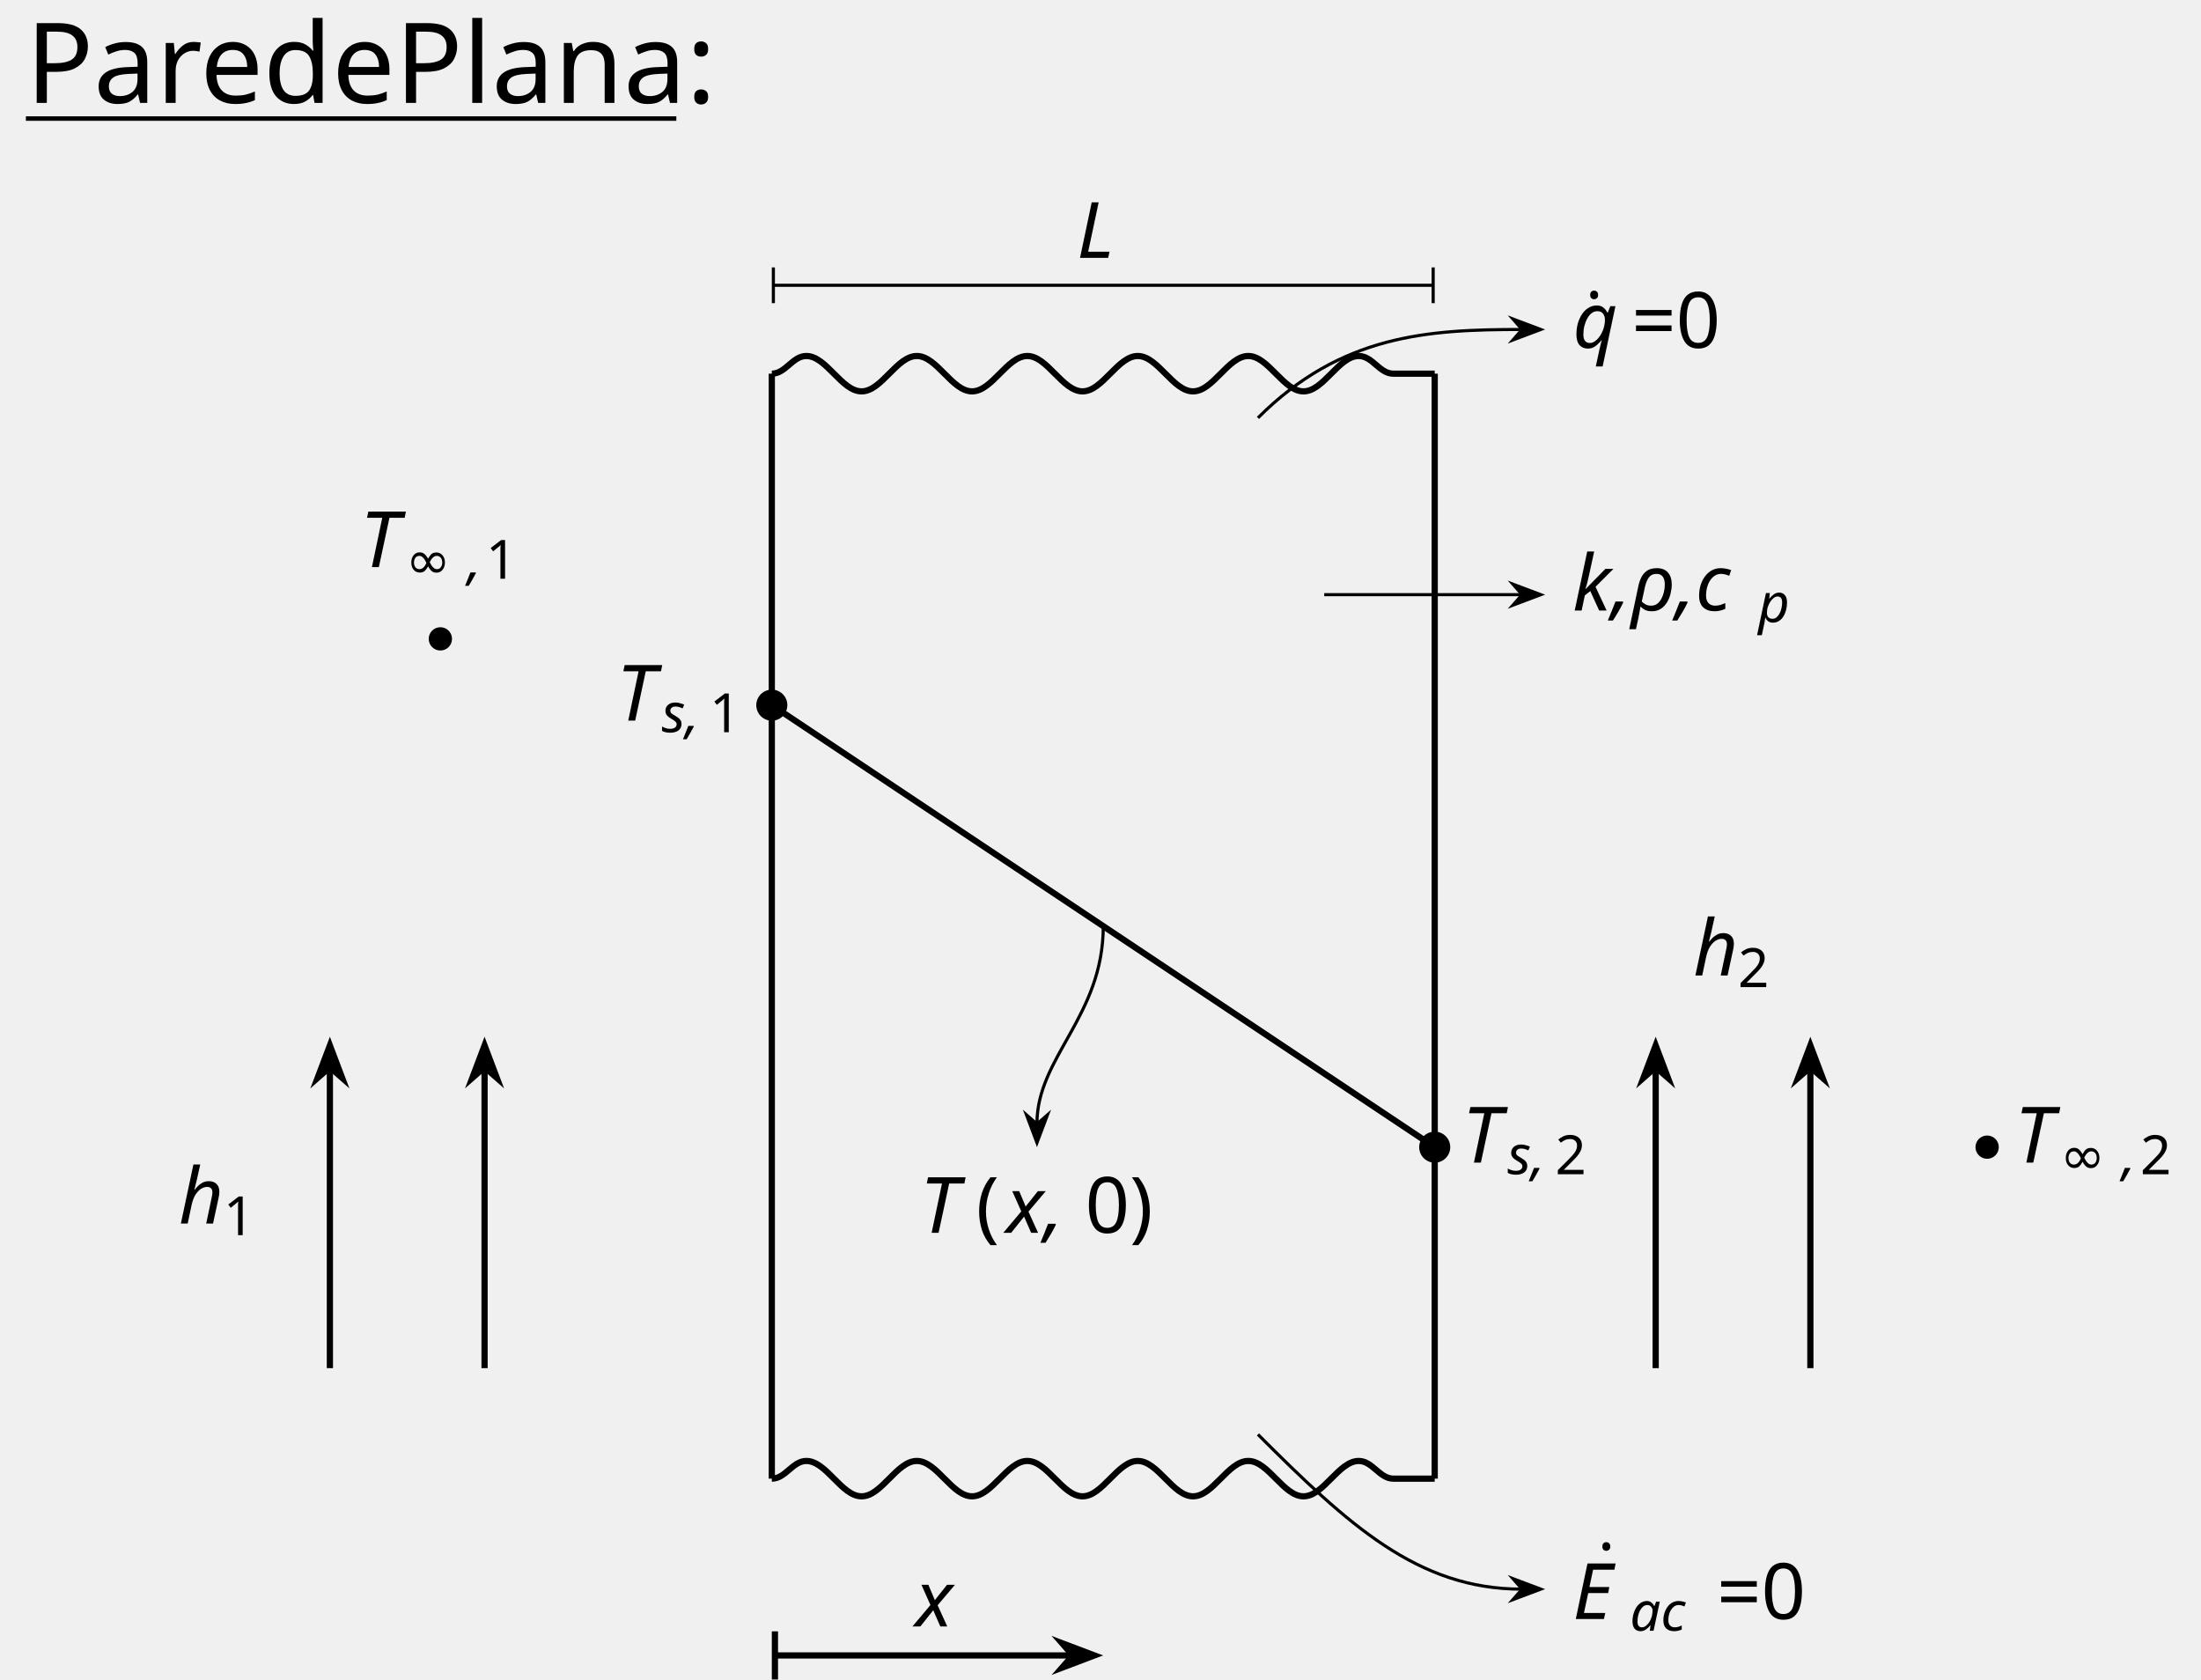
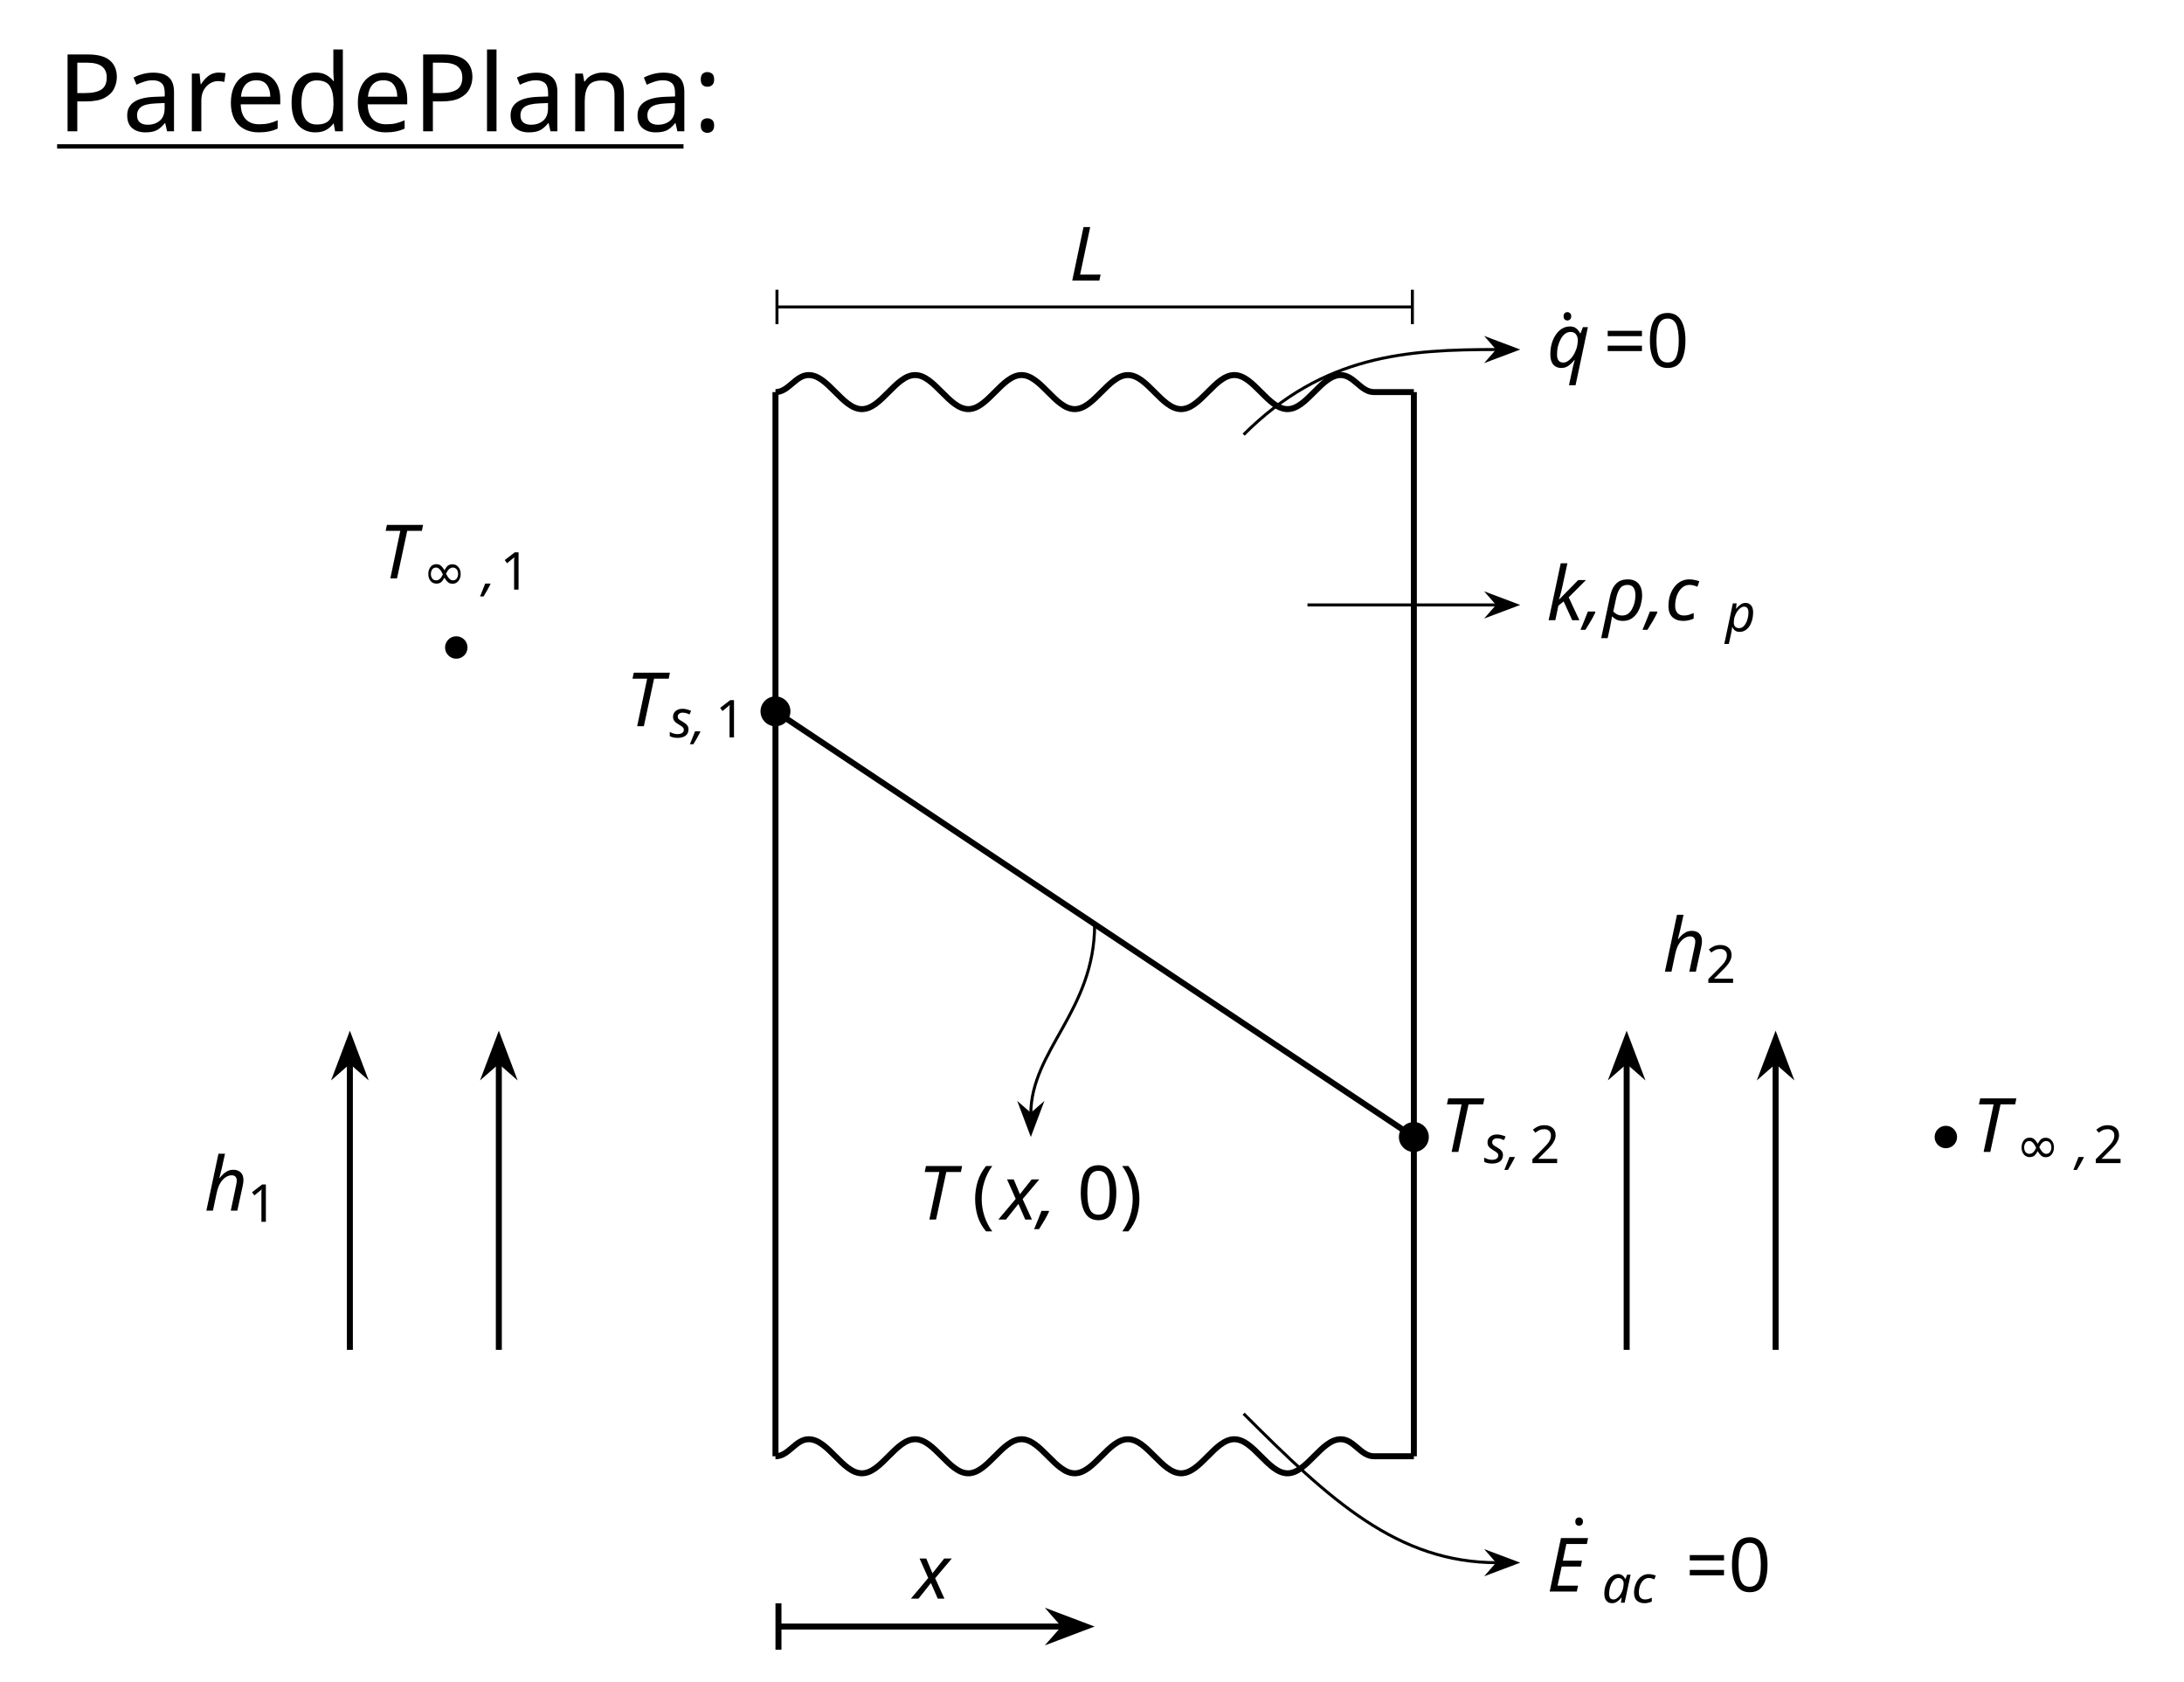
- <svg xmlns="http://www.w3.org/2000/svg" version="1.1" width="282.357" height="215.432" viewBox="0 0 282.357 215.432">
-   <text xml:space="preserve" transform="matrix(1 0 -0 1 -.0000002384186 215.432)" font-size="14.346" font-family="Computer Modern">
-     <tspan y="-202.232" x="3.32 12.229 19.072 24.38 30.449 38.023 48.654 57.95 61.738 68.567 76.156 82.984">ParedePlana:</tspan>
+ <svg xmlns="http://www.w3.org/2000/svg" version="1.1" width="290.934" height="224.009" viewBox="0 0 290.934 224.009">
+   <path transform="matrix(1,0,0,-1,103.302,193.955)" d="M-103.303-30.054V193.957H187.635V-30.054ZM187.635 193.957" fill="#ffffff" />
+   <text xml:space="preserve" transform="matrix(1 0 -0 1 .000001907349 224.009)" font-size="14.346" font-family="Computer Modern">
+     <tspan y="-206.521" x="7.608 16.531 23.36 28.668 34.737 42.326 52.942 62.238 66.026 72.855 80.444 87.272">ParedePlana:</tspan>
  </text>
-   <path transform="matrix(1,0,0,-1,3.32,15.20799)" stroke-width=".574" stroke-linecap="butt" stroke-miterlimit="10" stroke-linejoin="miter" fill="none" stroke="#000000" d="M0 0H83.444" />
-   <path transform="matrix(1,0,0,-1,99.013,189.666)" stroke-width=".797" stroke-linecap="butt" stroke-miterlimit="10" stroke-linejoin="miter" fill="none" stroke="#000000" d="M0 141.734C1.772 141.734 2.658 144.002 4.429 144.002 5.712 144.002 6.817 142.895 7.973 141.734 9.128 140.573 10.233 139.466 11.516 139.466 12.799 139.466 13.904 140.573 15.059 141.734 16.214 142.895 17.32 144.002 18.603 144.002 19.885 144.002 20.991 142.895 22.146 141.734 23.301 140.573 24.407 139.466 25.689 139.466 26.972 139.466 28.077 140.573 29.233 141.734 30.388 142.895 31.493 144.002 32.776 144.002 34.059 144.002 35.164 142.895 36.319 141.734 37.474 140.573 38.58 139.466 39.863 139.466 41.145 139.466 42.251 140.573 43.406 141.734 44.561 142.895 45.667 144.002 46.949 144.002 48.232 144.002 49.337 142.895 50.493 141.734 51.648 140.573 52.753 139.466 54.036 139.466 55.319 139.466 56.424 140.573 57.579 141.734 58.734 142.895 59.84 144.002 61.123 144.002 62.405 144.002 63.511 142.895 64.666 141.734 65.821 140.573 66.927 139.466 68.209 139.466 69.492 139.466 70.597 140.573 71.753 141.734 72.908 142.895 74.013 144.002 75.296 144.002 77.068 144.002 77.954 141.734 79.725 141.734H85.04" />
-   <path transform="matrix(1,0,0,-1,99.013,189.666)" stroke-width=".797" stroke-linecap="butt" stroke-miterlimit="10" stroke-linejoin="miter" fill="none" stroke="#000000" d="M0 0C1.772 0 2.658 2.268 4.429 2.268 5.712 2.268 6.817 1.161 7.973 0 9.128-1.161 10.233-2.268 11.516-2.268 12.799-2.268 13.904-1.161 15.059 0 16.214 1.161 17.32 2.268 18.603 2.268 19.885 2.268 20.991 1.161 22.146 0 23.301-1.161 24.407-2.268 25.689-2.268 26.972-2.268 28.077-1.161 29.233 0 30.388 1.161 31.493 2.268 32.776 2.268 34.059 2.268 35.164 1.161 36.319 0 37.474-1.161 38.58-2.268 39.863-2.268 41.145-2.268 42.251-1.161 43.406 0 44.561 1.161 45.667 2.268 46.949 2.268 48.232 2.268 49.337 1.161 50.493 0 51.648-1.161 52.753-2.268 54.036-2.268 55.319-2.268 56.424-1.161 57.579 0 58.734 1.161 59.84 2.268 61.123 2.268 62.405 2.268 63.511 1.161 64.666 0 65.821-1.161 66.927-2.268 68.209-2.268 69.492-2.268 70.597-1.161 71.753 0 72.908 1.161 74.013 2.268 75.296 2.268 77.068 2.268 77.954 0 79.725 0H85.04" />
-   <path transform="matrix(1,0,0,-1,99.013,189.666)" stroke-width=".797" stroke-linecap="butt" stroke-miterlimit="10" stroke-linejoin="miter" fill="none" stroke="#000000" d="M0 0V141.734" />
-   <path transform="matrix(1,0,0,-1,99.013,189.666)" stroke-width=".797" stroke-linecap="butt" stroke-miterlimit="10" stroke-linejoin="miter" fill="none" stroke="#000000" d="M85.04 0V141.734" />
-   <path transform="matrix(1,0,0,-1,99.013,189.666)" stroke-width=".399" stroke-linecap="butt" stroke-miterlimit="10" stroke-linejoin="miter" fill="none" stroke="#000000" d="M.299 153.073H84.742" />
-   <path transform="matrix(-1,-0,0,1,99.21225,36.59342)" stroke-width=".399" stroke-linecap="butt" stroke-miterlimit="10" stroke-linejoin="miter" fill="none" stroke="#000000" d="M0 2.291V-2.291" />
-   <path transform="matrix(1,0,0,-1,183.8542,36.59342)" stroke-width=".399" stroke-linecap="butt" stroke-miterlimit="10" stroke-linejoin="miter" fill="none" stroke="#000000" d="M0 2.291V-2.291" />
-   <text xml:space="preserve" transform="matrix(1 0 -0 1 0 215.432)" font-size="9.963" font-family="Computer Modern" font-style="italic">
-     <tspan y="-182.355" x="138.143">L</tspan>
+   <path transform="matrix(1,0,0,-1,7.608002,19.49701)" stroke-width=".574" stroke-linecap="butt" stroke-miterlimit="10" stroke-linejoin="miter" fill="none" stroke="#000000" d="M0 0H83.444" />
+   <path transform="matrix(1,0,0,-1,103.302,193.955)" stroke-width=".797" stroke-linecap="butt" stroke-miterlimit="10" stroke-linejoin="miter" fill="none" stroke="#000000" d="M0 141.734C1.772 141.734 2.658 144.002 4.429 144.002 5.712 144.002 6.817 142.895 7.973 141.734 9.128 140.573 10.233 139.466 11.516 139.466 12.799 139.466 13.904 140.573 15.059 141.734 16.214 142.895 17.32 144.002 18.603 144.002 19.885 144.002 20.991 142.895 22.146 141.734 23.301 140.573 24.407 139.466 25.689 139.466 26.972 139.466 28.077 140.573 29.233 141.734 30.388 142.895 31.493 144.002 32.776 144.002 34.059 144.002 35.164 142.895 36.319 141.734 37.474 140.573 38.58 139.466 39.863 139.466 41.145 139.466 42.251 140.573 43.406 141.734 44.561 142.895 45.667 144.002 46.949 144.002 48.232 144.002 49.337 142.895 50.493 141.734 51.648 140.573 52.753 139.466 54.036 139.466 55.319 139.466 56.424 140.573 57.579 141.734 58.734 142.895 59.84 144.002 61.123 144.002 62.405 144.002 63.511 142.895 64.666 141.734 65.821 140.573 66.927 139.466 68.209 139.466 69.492 139.466 70.597 140.573 71.753 141.734 72.908 142.895 74.013 144.002 75.296 144.002 77.068 144.002 77.954 141.734 79.725 141.734H85.04" />
+   <path transform="matrix(1,0,0,-1,103.302,193.955)" stroke-width=".797" stroke-linecap="butt" stroke-miterlimit="10" stroke-linejoin="miter" fill="none" stroke="#000000" d="M0 0C1.772 0 2.658 2.268 4.429 2.268 5.712 2.268 6.817 1.161 7.973 0 9.128-1.161 10.233-2.268 11.516-2.268 12.799-2.268 13.904-1.161 15.059 0 16.214 1.161 17.32 2.268 18.603 2.268 19.885 2.268 20.991 1.161 22.146 0 23.301-1.161 24.407-2.268 25.689-2.268 26.972-2.268 28.077-1.161 29.233 0 30.388 1.161 31.493 2.268 32.776 2.268 34.059 2.268 35.164 1.161 36.319 0 37.474-1.161 38.58-2.268 39.863-2.268 41.145-2.268 42.251-1.161 43.406 0 44.561 1.161 45.667 2.268 46.949 2.268 48.232 2.268 49.337 1.161 50.493 0 51.648-1.161 52.753-2.268 54.036-2.268 55.319-2.268 56.424-1.161 57.579 0 58.734 1.161 59.84 2.268 61.123 2.268 62.405 2.268 63.511 1.161 64.666 0 65.821-1.161 66.927-2.268 68.209-2.268 69.492-2.268 70.597-1.161 71.753 0 72.908 1.161 74.013 2.268 75.296 2.268 77.068 2.268 77.954 0 79.725 0H85.04" />
+   <path transform="matrix(1,0,0,-1,103.302,193.955)" stroke-width=".797" stroke-linecap="butt" stroke-miterlimit="10" stroke-linejoin="miter" fill="none" stroke="#000000" d="M0 0V141.734" />
+   <path transform="matrix(1,0,0,-1,103.302,193.955)" stroke-width=".797" stroke-linecap="butt" stroke-miterlimit="10" stroke-linejoin="miter" fill="none" stroke="#000000" d="M85.04 0V141.734" />
+   <path transform="matrix(1,0,0,-1,103.302,193.955)" stroke-width=".399" stroke-linecap="butt" stroke-miterlimit="10" stroke-linejoin="miter" fill="none" stroke="#000000" d="M.299 153.073H84.742" />
+   <path transform="matrix(-1,-0,0,1,103.5012,40.88242)" stroke-width=".399" stroke-linecap="butt" stroke-miterlimit="10" stroke-linejoin="miter" fill="none" stroke="#000000" d="M0 2.291V-2.291" />
+   <path transform="matrix(1,0,0,-1,188.1432,40.88242)" stroke-width=".399" stroke-linecap="butt" stroke-miterlimit="10" stroke-linejoin="miter" fill="none" stroke="#000000" d="M0 2.291V-2.291" />
+   <text xml:space="preserve" transform="matrix(1 0 -0 1 0 224.009)" font-size="9.963" font-family="Computer Modern" font-style="italic">
+     <tspan y="-186.644" x="142.431">L</tspan>
  </text>
-   <path transform="matrix(1,0,0,-1,99.013,189.666)" d="M1.993 99.214C1.993 100.314 1.1 101.206 0 101.206-1.1 101.206-1.993 100.314-1.993 99.214-1.993 98.113-1.1 97.221 0 97.221 1.1 97.221 1.993 98.113 1.993 99.214ZM0 99.214" />
-   <text xml:space="preserve" transform="matrix(1 0 -0 1 -.000007629395 215.432)" font-size="9.963" font-family="Computer Modern" font-style="italic">
-     <tspan y="-123" x="79.077">T</tspan>
+   <path transform="matrix(1,0,0,-1,103.302,193.955)" d="M1.993 99.214C1.993 100.314 1.1 101.206 0 101.206-1.1 101.206-1.993 100.314-1.993 99.214-1.993 98.113-1.1 97.221 0 97.221 1.1 97.221 1.993 98.113 1.993 99.214ZM0 99.214" />
+   <text xml:space="preserve" transform="matrix(1 0 -0 1 .000007629395 224.009)" font-size="9.963" font-family="Computer Modern" font-style="italic">
+     <tspan y="-127.288" x="83.365">T</tspan>
  </text>
-   <text xml:space="preserve" transform="matrix(1 0 -0 1 -.000007629395 215.432)" font-size="6.974" font-family="Computer Modern" font-style="italic">
-     <tspan y="-121.505" x="84.899 88.658">s,</tspan>
+   <text xml:space="preserve" transform="matrix(1 0 -0 1 .000007629395 224.009)" font-size="6.974" font-family="Computer Modern" font-style="italic">
+     <tspan y="-125.794" x="89.187 92.946">s,</tspan>
  </text>
-   <text xml:space="preserve" transform="matrix(1 0 -0 1 -.000007629395 215.432)" font-size="6.974" font-family="Computer Modern">
-     <tspan y="-121.505" x="91.022">1</tspan>
+   <text xml:space="preserve" transform="matrix(1 0 -0 1 .000007629395 224.009)" font-size="6.974" font-family="Computer Modern">
+     <tspan y="-125.794" x="95.31">1</tspan>
  </text>
-   <path transform="matrix(1,0,0,-1,99.013,189.666)" d="M87.033 42.52C87.033 43.621 86.141 44.513 85.04 44.513 83.94 44.513 83.048 43.621 83.048 42.52 83.048 41.42 83.94 40.528 85.04 40.528 86.141 40.528 87.033 41.42 87.033 42.52ZM85.04 42.52" />
-   <text xml:space="preserve" transform="matrix(1 0 -0 1 -.00001525879 215.432)" font-size="9.963" font-family="Computer Modern" font-style="italic">
-     <tspan y="-66.307" x="187.572">T</tspan>
+   <path transform="matrix(1,0,0,-1,103.302,193.955)" d="M87.033 42.52C87.033 43.621 86.141 44.513 85.04 44.513 83.94 44.513 83.048 43.621 83.048 42.52 83.048 41.42 83.94 40.528 85.04 40.528 86.141 40.528 87.033 41.42 87.033 42.52ZM85.04 42.52" />
+   <text xml:space="preserve" transform="matrix(1 0 -0 1 0 224.009)" font-size="9.963" font-family="Computer Modern" font-style="italic">
+     <tspan y="-70.595" x="191.86">T</tspan>
  </text>
-   <text xml:space="preserve" transform="matrix(1 0 -0 1 -.00001525879 215.432)" font-size="6.974" font-family="Computer Modern" font-style="italic">
-     <tspan y="-64.812" x="193.394 197.153">s,</tspan>
+   <text xml:space="preserve" transform="matrix(1 0 -0 1 0 224.009)" font-size="6.974" font-family="Computer Modern" font-style="italic">
+     <tspan y="-69.101" x="197.682 201.441">s,</tspan>
  </text>
-   <text xml:space="preserve" transform="matrix(1 0 -0 1 -.00001525879 215.432)" font-size="6.974" font-family="Computer Modern">
-     <tspan y="-64.812" x="199.517">2</tspan>
+   <text xml:space="preserve" transform="matrix(1 0 -0 1 0 224.009)" font-size="6.974" font-family="Computer Modern">
+     <tspan y="-69.101" x="203.805">2</tspan>
  </text>
-   <path transform="matrix(1,0,0,-1,99.013,189.666)" stroke-width=".797" stroke-linecap="butt" stroke-miterlimit="10" stroke-linejoin="miter" fill="none" stroke="#000000" d="M0 99.214 85.04 42.52" />
-   <path transform="matrix(1,0,0,-1,99.013,189.666)" stroke-width=".399" stroke-linecap="butt" stroke-miterlimit="10" stroke-linejoin="miter" fill="none" stroke="#000000" d="M42.52 70.867C42.52 59.318 34.016 54.069 34.016 45.584" />
-   <path transform="matrix(0,1,1,0,133.0291,142.3637)" d="M4.215 0 .643 1.346 1.818 0 .643-1.346Z" />
-   <path transform="matrix(0,1,1,0,133.0291,142.3637)" stroke-width=".399" stroke-linecap="butt" stroke-miterlimit="10" stroke-linejoin="miter" fill="none" stroke="#000000" d="M4.215 0 .643 1.346 1.818 0 .643-1.346Z" />
-   <text xml:space="preserve" transform="matrix(1 0 -0 1 0 215.432)" font-size="9.963" font-family="Computer Modern" font-style="italic">
-     <tspan y="-57.294" x="118">T</tspan>
+   <path transform="matrix(1,0,0,-1,103.302,193.955)" stroke-width=".797" stroke-linecap="butt" stroke-miterlimit="10" stroke-linejoin="miter" fill="none" stroke="#000000" d="M0 99.214 85.04 42.52" />
+   <path transform="matrix(1,0,0,-1,103.302,193.955)" stroke-width=".399" stroke-linecap="butt" stroke-miterlimit="10" stroke-linejoin="miter" fill="none" stroke="#000000" d="M42.52 70.867C42.52 59.318 34.016 54.069 34.016 45.584" />
+   <path transform="matrix(0,1,1,0,137.3181,146.6527)" d="M4.215 0 .643 1.346 1.818 0 .643-1.346Z" />
+   <path transform="matrix(0,1,1,0,137.3181,146.6527)" stroke-width=".399" stroke-linecap="butt" stroke-miterlimit="10" stroke-linejoin="miter" fill="none" stroke="#000000" d="M4.215 0 .643 1.346 1.818 0 .643-1.346Z" />
+   <text xml:space="preserve" transform="matrix(1 0 -0 1 0 224.009)" font-size="9.963" font-family="Computer Modern" font-style="italic">
+     <tspan y="-61.583" x="122.289">T</tspan>
  </text>
-   <text xml:space="preserve" transform="matrix(1 0 -0 1 0 215.432)" font-size="9.963" font-family="Computer Modern">
-     <tspan y="-57.294" x="125.203">(</tspan>
+   <text xml:space="preserve" transform="matrix(1 0 -0 1 0 224.009)" font-size="9.963" font-family="Computer Modern">
+     <tspan y="-61.583" x="129.492">(</tspan>
  </text>
-   <text xml:space="preserve" transform="matrix(1 0 -0 1 0 215.432)" font-size="9.963" font-family="Computer Modern" font-style="italic">
-     <tspan y="-57.294" x="129.078 134.777">x,</tspan>
+   <text xml:space="preserve" transform="matrix(1 0 -0 1 0 224.009)" font-size="9.963" font-family="Computer Modern" font-style="italic">
+     <tspan y="-61.583" x="133.367 139.066">x,</tspan>
  </text>
-   <text xml:space="preserve" transform="matrix(1 0 -0 1 0 215.432)" font-size="9.963" font-family="Computer Modern">
-     <tspan y="-57.294" x="139.21 144.192">0)</tspan>
+   <text xml:space="preserve" transform="matrix(1 0 -0 1 0 224.009)" font-size="9.963" font-family="Computer Modern">
+     <tspan y="-61.583" x="143.489 148.481">0)</tspan>
  </text>
-   <path transform="matrix(1,0,0,-1,99.013,189.666)" stroke-width=".399" stroke-linecap="butt" stroke-miterlimit="10" stroke-linejoin="miter" fill="none" stroke="#000000" d="M62.363 136.065C73.022 146.724 84.139 147.403 96.15 147.403" />
-   <path transform="matrix(1,0,0,-1,193.4447,42.26268)" d="M4.215 0 .643 1.346 1.818 0 .643-1.346Z" />
-   <path transform="matrix(1,0,0,-1,193.4447,42.26268)" stroke-width=".399" stroke-linecap="butt" stroke-miterlimit="10" stroke-linejoin="miter" fill="none" stroke="#000000" d="M4.215 0 .643 1.346 1.818 0 .643-1.346Z" />
-   <text xml:space="preserve" transform="matrix(1 0 -0 1 0 215.432)" font-size="9.963" font-family="Computer Modern">
-     <tspan y="-170.809" x="203.594">˙</tspan>
+   <path transform="matrix(1,0,0,-1,103.302,193.955)" stroke-width=".399" stroke-linecap="butt" stroke-miterlimit="10" stroke-linejoin="miter" fill="none" stroke="#000000" d="M62.363 136.065C73.022 146.724 84.139 147.403 96.15 147.403" />
+   <path transform="matrix(1,0,0,-1,197.7337,46.55168)" d="M4.215 0 .643 1.346 1.818 0 .643-1.346Z" />
+   <path transform="matrix(1,0,0,-1,197.7337,46.55168)" stroke-width=".399" stroke-linecap="butt" stroke-miterlimit="10" stroke-linejoin="miter" fill="none" stroke="#000000" d="M4.215 0 .643 1.346 1.818 0 .643-1.346Z" />
+   <text xml:space="preserve" transform="matrix(1 0 -0 1 0 224.009)" font-size="9.963" font-family="Computer Modern">
+     <tspan y="-175.097" x="207.882">˙</tspan>
  </text>
-   <text xml:space="preserve" transform="matrix(1 0 -0 1 0 215.432)" font-size="9.963" font-family="Computer Modern" font-style="italic">
-     <tspan y="-170.809" x="201.751">q</tspan>
+   <text xml:space="preserve" transform="matrix(1 0 -0 1 0 224.009)" font-size="9.963" font-family="Computer Modern" font-style="italic">
+     <tspan y="-175.097" x="206.039">q</tspan>
  </text>
-   <text xml:space="preserve" transform="matrix(1 0 -0 1 0 215.432)" font-size="9.963" font-family="Computer Modern">
-     <tspan y="-170.809" x="209.313 219.833">=0</tspan>
+   <text xml:space="preserve" transform="matrix(1 0 -0 1 0 224.009)" font-size="9.963" font-family="Computer Modern">
+     <tspan y="-175.097" x="213.601 224.121">=0</tspan>
  </text>
-   <path transform="matrix(1,0,0,-1,99.013,189.666)" stroke-width=".399" stroke-linecap="butt" stroke-miterlimit="10" stroke-linejoin="miter" fill="none" stroke="#000000" d="M70.867 113.387C81.921 113.387 88.159 113.387 96.15 113.387" />
-   <path transform="matrix(1,0,0,-1,193.4447,76.27876)" d="M4.215 0 .643 1.346 1.818 0 .643-1.346Z" />
-   <path transform="matrix(1,0,0,-1,193.4447,76.27876)" stroke-width=".399" stroke-linecap="butt" stroke-miterlimit="10" stroke-linejoin="miter" fill="none" stroke="#000000" d="M4.215 0 .643 1.346 1.818 0 .643-1.346Z" />
-   <text xml:space="preserve" transform="matrix(1 0 -0 1 0 215.432)" font-size="9.963" font-family="Computer Modern" font-style="italic">
-     <tspan y="-137.117" x="201.745 207.244 211.678 216.828 221.262">k,ρ,c</tspan>
+   <path transform="matrix(1,0,0,-1,103.302,193.955)" stroke-width=".399" stroke-linecap="butt" stroke-miterlimit="10" stroke-linejoin="miter" fill="none" stroke="#000000" d="M70.867 113.387C81.921 113.387 88.159 113.387 96.15 113.387" />
+   <path transform="matrix(1,0,0,-1,197.7337,80.56777)" d="M4.215 0 .643 1.346 1.818 0 .643-1.346Z" />
+   <path transform="matrix(1,0,0,-1,197.7337,80.56777)" stroke-width=".399" stroke-linecap="butt" stroke-miterlimit="10" stroke-linejoin="miter" fill="none" stroke="#000000" d="M4.215 0 .643 1.346 1.818 0 .643-1.346Z" />
+   <text xml:space="preserve" transform="matrix(1 0 -0 1 0 224.009)" font-size="9.963" font-family="Computer Modern" font-style="italic">
+     <tspan y="-141.406" x="206.033 211.542 215.966 221.116 225.55">k,ρ,c</tspan>
  </text>
-   <text xml:space="preserve" transform="matrix(1 0 -0 1 0 215.432)" font-size="6.974" font-family="Computer Modern" font-style="italic">
-     <tspan y="-135.623" x="225.563">p</tspan>
+   <text xml:space="preserve" transform="matrix(1 0 -0 1 0 224.009)" font-size="6.974" font-family="Computer Modern" font-style="italic">
+     <tspan y="-139.911" x="229.851">p</tspan>
  </text>
-   <path transform="matrix(1,0,0,-1,99.013,189.666)" stroke-width=".399" stroke-linecap="butt" stroke-miterlimit="10" stroke-linejoin="miter" fill="none" stroke="#000000" d="M62.363 5.669C73.918-5.886 82.872-14.173 96.15-14.173" />
-   <path transform="matrix(1,0,0,-1,193.4447,203.8394)" d="M4.215 0 .643 1.346 1.818 0 .643-1.346Z" />
-   <path transform="matrix(1,0,0,-1,193.4447,203.8394)" stroke-width=".399" stroke-linecap="butt" stroke-miterlimit="10" stroke-linejoin="miter" fill="none" stroke="#000000" d="M4.215 0 .643 1.346 1.818 0 .643-1.346Z" />
-   <text xml:space="preserve" transform="matrix(1 0 -0 1 0 215.432)" font-size="9.963" font-family="Computer Modern">
-     <tspan y="-10.272" x="205.156">˙</tspan>
+   <path transform="matrix(1,0,0,-1,103.302,193.955)" stroke-width=".399" stroke-linecap="butt" stroke-miterlimit="10" stroke-linejoin="miter" fill="none" stroke="#000000" d="M62.363 5.669C73.918-5.886 82.872-14.173 96.15-14.173" />
+   <path transform="matrix(1,0,0,-1,197.7337,208.1284)" d="M4.215 0 .643 1.346 1.818 0 .643-1.346Z" />
+   <path transform="matrix(1,0,0,-1,197.7337,208.1284)" stroke-width=".399" stroke-linecap="butt" stroke-miterlimit="10" stroke-linejoin="miter" fill="none" stroke="#000000" d="M4.215 0 .643 1.346 1.818 0 .643-1.346Z" />
+   <text xml:space="preserve" transform="matrix(1 0 -0 1 0 224.009)" font-size="9.963" font-family="Computer Modern">
+     <tspan y="-14.56" x="209.444">˙</tspan>
  </text>
-   <text xml:space="preserve" transform="matrix(1 0 -0 1 0 215.432)" font-size="9.963" font-family="Computer Modern" font-style="italic">
-     <tspan y="-7.754" x="201.745">E</tspan>
+   <text xml:space="preserve" transform="matrix(1 0 -0 1 0 224.009)" font-size="9.963" font-family="Computer Modern" font-style="italic">
+     <tspan y="-12.042" x="206.033">E</tspan>
  </text>
-   <text xml:space="preserve" transform="matrix(1 0 -0 1 0 215.432)" font-size="6.974" font-family="Computer Modern" font-style="italic">
-     <tspan y="-6.259" x="209.099 213.423">ac</tspan>
+   <text xml:space="preserve" transform="matrix(1 0 -0 1 0 224.009)" font-size="6.974" font-family="Computer Modern" font-style="italic">
+     <tspan y="-10.548" x="213.388 217.712">ac</tspan>
  </text>
-   <text xml:space="preserve" transform="matrix(1 0 -0 1 0 215.432)" font-size="9.963" font-family="Computer Modern">
-     <tspan y="-7.754" x="220.246 230.767">=0</tspan>
+   <text xml:space="preserve" transform="matrix(1 0 -0 1 0 224.009)" font-size="9.963" font-family="Computer Modern">
+     <tspan y="-12.042" x="224.535 235.056">=0</tspan>
  </text>
-   <path transform="matrix(1,0,0,-1,99.013,189.666)" d="M-41.026 107.718C-41.026 108.543-41.695 109.212-42.52 109.212-43.346 109.212-44.015 108.543-44.015 107.718-44.015 106.893-43.346 106.224-42.52 106.224-41.695 106.224-41.026 106.893-41.026 107.718ZM-42.52 107.718" />
-   <text xml:space="preserve" transform="matrix(1 0 -0 1 0 215.432)" font-size="9.963" font-family="Computer Modern" font-style="italic">
-     <tspan y="-142.686" x="46.194">T</tspan>
+   <path transform="matrix(1,0,0,-1,103.302,193.955)" d="M-41.026 107.718C-41.026 108.543-41.695 109.212-42.52 109.212-43.346 109.212-44.015 108.543-44.015 107.718-44.015 106.893-43.346 106.224-42.52 106.224-41.695 106.224-41.026 106.893-41.026 107.718ZM-42.52 107.718" />
+   <text xml:space="preserve" transform="matrix(1 0 -0 1 .000003814697 224.009)" font-size="9.963" font-family="Computer Modern" font-style="italic">
+     <tspan y="-146.974" x="50.482">T</tspan>
  </text>
-   <text xml:space="preserve" transform="matrix(1 0 -0 1 0 215.432)" font-size="6.974" font-family="Computer Modern" font-style="italic">
-     <tspan y="-141.192" x="52.016">∞</tspan>
+   <text xml:space="preserve" transform="matrix(1 0 -0 1 .000003814697 224.009)" font-size="6.974" font-family="Computer Modern" font-style="italic">
+     <tspan y="-145.48" x="56.304">∞</tspan>
  </text>
-   <text xml:space="preserve" transform="matrix(1 0 -0 1 0 215.432)" font-size="6.974" font-family="Computer Modern" font-style="italic">
-     <tspan y="-141.192" x="59.959">,</tspan>
+   <text xml:space="preserve" transform="matrix(1 0 -0 1 .000003814697 224.009)" font-size="6.974" font-family="Computer Modern" font-style="italic">
+     <tspan y="-145.48" x="64.247">,</tspan>
  </text>
-   <text xml:space="preserve" transform="matrix(1 0 -0 1 0 215.432)" font-size="6.974" font-family="Computer Modern">
-     <tspan y="-141.192" x="62.323">1</tspan>
+   <text xml:space="preserve" transform="matrix(1 0 -0 1 .000003814697 224.009)" font-size="6.974" font-family="Computer Modern">
+     <tspan y="-145.48" x="66.611">1</tspan>
  </text>
-   <path transform="matrix(1,0,0,-1,99.013,189.666)" stroke-width=".797" stroke-linecap="butt" stroke-miterlimit="10" stroke-linejoin="miter" fill="none" stroke="#000000" d="M-56.694 14.173V52.583" />
-   <path transform="matrix(0,-1,-1,-0,42.31938,139.5478)" d="M5.44 0 1.287 1.571 2.664 0 1.287-1.571Z" />
-   <path transform="matrix(0,-1,-1,-0,42.31938,139.5478)" stroke-width=".797" stroke-linecap="butt" stroke-miterlimit="10" stroke-linejoin="miter" fill="none" stroke="#000000" d="M5.44 0 1.287 1.571 2.664 0 1.287-1.571Z" />
-   <path transform="matrix(1,0,0,-1,99.013,189.666)" stroke-width=".797" stroke-linecap="butt" stroke-miterlimit="10" stroke-linejoin="miter" fill="none" stroke="#000000" d="M-36.851 14.173V52.583" />
-   <path transform="matrix(0,-1,-1,-0,62.16208,139.5478)" d="M5.44 0 1.287 1.571 2.664 0 1.287-1.571Z" />
-   <path transform="matrix(0,-1,-1,-0,62.16208,139.5478)" stroke-width=".797" stroke-linecap="butt" stroke-miterlimit="10" stroke-linejoin="miter" fill="none" stroke="#000000" d="M5.44 0 1.287 1.571 2.664 0 1.287-1.571Z" />
-   <text xml:space="preserve" transform="matrix(1 0 -0 1 .000003814697 215.432)" font-size="9.963" font-family="Computer Modern" font-style="italic">
-     <tspan y="-58.487" x="22.923">h</tspan>
+   <path transform="matrix(1,0,0,-1,103.302,193.955)" stroke-width=".797" stroke-linecap="butt" stroke-miterlimit="10" stroke-linejoin="miter" fill="none" stroke="#000000" d="M-56.694 14.173V52.583" />
+   <path transform="matrix(0,-1,-1,-0,46.60838,143.8368)" d="M5.44 0 1.287 1.571 2.664 0 1.287-1.571Z" />
+   <path transform="matrix(0,-1,-1,-0,46.60838,143.8368)" stroke-width=".797" stroke-linecap="butt" stroke-miterlimit="10" stroke-linejoin="miter" fill="none" stroke="#000000" d="M5.44 0 1.287 1.571 2.664 0 1.287-1.571Z" />
+   <path transform="matrix(1,0,0,-1,103.302,193.955)" stroke-width=".797" stroke-linecap="butt" stroke-miterlimit="10" stroke-linejoin="miter" fill="none" stroke="#000000" d="M-36.851 14.173V52.583" />
+   <path transform="matrix(0,-1,-1,-0,66.45108,143.8368)" d="M5.44 0 1.287 1.571 2.664 0 1.287-1.571Z" />
+   <path transform="matrix(0,-1,-1,-0,66.45108,143.8368)" stroke-width=".797" stroke-linecap="butt" stroke-miterlimit="10" stroke-linejoin="miter" fill="none" stroke="#000000" d="M5.44 0 1.287 1.571 2.664 0 1.287-1.571Z" />
+   <text xml:space="preserve" transform="matrix(1 0 -0 1 -.000001907349 224.009)" font-size="9.963" font-family="Computer Modern" font-style="italic">
+     <tspan y="-62.775" x="27.211">h</tspan>
  </text>
-   <text xml:space="preserve" transform="matrix(1 0 -0 1 .000003814697 215.432)" font-size="6.974" font-family="Computer Modern">
-     <tspan y="-56.992" x="28.663">1</tspan>
+   <text xml:space="preserve" transform="matrix(1 0 -0 1 -.000001907349 224.009)" font-size="6.974" font-family="Computer Modern">
+     <tspan y="-61.281" x="32.951">1</tspan>
  </text>
-   <path transform="matrix(1,0,0,-1,99.013,189.666)" stroke-width=".797" stroke-linecap="butt" stroke-miterlimit="10" stroke-linejoin="miter" fill="none" stroke="#000000" d="M113.387 14.173V52.583" />
-   <path transform="matrix(0,-1,-1,-0,212.4002,139.5478)" d="M5.44 0 1.287 1.571 2.664 0 1.287-1.571Z" />
-   <path transform="matrix(0,-1,-1,-0,212.4002,139.5478)" stroke-width=".797" stroke-linecap="butt" stroke-miterlimit="10" stroke-linejoin="miter" fill="none" stroke="#000000" d="M5.44 0 1.287 1.571 2.664 0 1.287-1.571Z" />
-   <path transform="matrix(1,0,0,-1,99.013,189.666)" stroke-width=".797" stroke-linecap="butt" stroke-miterlimit="10" stroke-linejoin="miter" fill="none" stroke="#000000" d="M133.23 14.173V52.583" />
-   <path transform="matrix(0,-1,-1,-0,232.2429,139.5478)" d="M5.44 0 1.287 1.571 2.664 0 1.287-1.571Z" />
-   <path transform="matrix(0,-1,-1,-0,232.2429,139.5478)" stroke-width=".797" stroke-linecap="butt" stroke-miterlimit="10" stroke-linejoin="miter" fill="none" stroke="#000000" d="M5.44 0 1.287 1.571 2.664 0 1.287-1.571Z" />
-   <text xml:space="preserve" transform="matrix(1 0 -0 1 0 215.432)" font-size="9.963" font-family="Computer Modern" font-style="italic">
-     <tspan y="-90.307" x="217.216">h</tspan>
+   <path transform="matrix(1,0,0,-1,103.302,193.955)" stroke-width=".797" stroke-linecap="butt" stroke-miterlimit="10" stroke-linejoin="miter" fill="none" stroke="#000000" d="M113.387 14.173V52.583" />
+   <path transform="matrix(0,-1,-1,-0,216.6892,143.8368)" d="M5.44 0 1.287 1.571 2.664 0 1.287-1.571Z" />
+   <path transform="matrix(0,-1,-1,-0,216.6892,143.8368)" stroke-width=".797" stroke-linecap="butt" stroke-miterlimit="10" stroke-linejoin="miter" fill="none" stroke="#000000" d="M5.44 0 1.287 1.571 2.664 0 1.287-1.571Z" />
+   <path transform="matrix(1,0,0,-1,103.302,193.955)" stroke-width=".797" stroke-linecap="butt" stroke-miterlimit="10" stroke-linejoin="miter" fill="none" stroke="#000000" d="M133.23 14.173V52.583" />
+   <path transform="matrix(0,-1,-1,-0,236.5319,143.8368)" d="M5.44 0 1.287 1.571 2.664 0 1.287-1.571Z" />
+   <path transform="matrix(0,-1,-1,-0,236.5319,143.8368)" stroke-width=".797" stroke-linecap="butt" stroke-miterlimit="10" stroke-linejoin="miter" fill="none" stroke="#000000" d="M5.44 0 1.287 1.571 2.664 0 1.287-1.571Z" />
+   <text xml:space="preserve" transform="matrix(1 0 -0 1 0 224.009)" font-size="9.963" font-family="Computer Modern" font-style="italic">
+     <tspan y="-94.595" x="221.504">h</tspan>
  </text>
-   <text xml:space="preserve" transform="matrix(1 0 -0 1 0 215.432)" font-size="6.974" font-family="Computer Modern">
-     <tspan y="-88.812" x="222.956">2</tspan>
+   <text xml:space="preserve" transform="matrix(1 0 -0 1 0 224.009)" font-size="6.974" font-family="Computer Modern">
+     <tspan y="-93.101" x="227.244">2</tspan>
  </text>
-   <path transform="matrix(1,0,0,-1,99.013,189.666)" d="M157.402 42.52C157.402 43.346 156.733 44.015 155.907 44.015 155.082 44.015 154.413 43.346 154.413 42.52 154.413 41.695 155.082 41.026 155.907 41.026 156.733 41.026 157.402 41.695 157.402 42.52ZM155.907 42.52" />
-   <text xml:space="preserve" transform="matrix(1 0 -0 1 0 215.432)" font-size="9.963" font-family="Computer Modern" font-style="italic">
-     <tspan y="-66.307" x="258.438">T</tspan>
+   <path transform="matrix(1,0,0,-1,103.302,193.955)" d="M157.402 42.52C157.402 43.346 156.733 44.015 155.907 44.015 155.082 44.015 154.413 43.346 154.413 42.52 154.413 41.695 155.082 41.026 155.907 41.026 156.733 41.026 157.402 41.695 157.402 42.52ZM155.907 42.52" />
+   <text xml:space="preserve" transform="matrix(1 0 -0 1 0 224.009)" font-size="9.963" font-family="Computer Modern" font-style="italic">
+     <tspan y="-70.595" x="262.726">T</tspan>
  </text>
-   <text xml:space="preserve" transform="matrix(1 0 -0 1 0 215.432)" font-size="6.974" font-family="Computer Modern" font-style="italic">
-     <tspan y="-64.812" x="264.26">∞</tspan>
+   <text xml:space="preserve" transform="matrix(1 0 -0 1 0 224.009)" font-size="6.974" font-family="Computer Modern" font-style="italic">
+     <tspan y="-69.101" x="268.548">∞</tspan>
  </text>
-   <text xml:space="preserve" transform="matrix(1 0 -0 1 0 215.432)" font-size="6.974" font-family="Computer Modern" font-style="italic">
-     <tspan y="-64.812" x="272.203">,</tspan>
+   <text xml:space="preserve" transform="matrix(1 0 -0 1 0 224.009)" font-size="6.974" font-family="Computer Modern" font-style="italic">
+     <tspan y="-69.101" x="276.491">,</tspan>
  </text>
-   <text xml:space="preserve" transform="matrix(1 0 -0 1 0 215.432)" font-size="6.974" font-family="Computer Modern">
-     <tspan y="-64.812" x="274.567">2</tspan>
+   <text xml:space="preserve" transform="matrix(1 0 -0 1 0 224.009)" font-size="6.974" font-family="Computer Modern">
+     <tspan y="-69.101" x="278.855">2</tspan>
  </text>
-   <path transform="matrix(1,0,0,-1,99.013,189.666)" stroke-width=".797" stroke-linecap="butt" stroke-miterlimit="10" stroke-linejoin="miter" fill="none" stroke="#000000" d="M.598-22.678H38.41" />
-   <path transform="matrix(-1,-0,0,1,99.4115,212.3435)" stroke-width=".797" stroke-linecap="butt" stroke-miterlimit="10" stroke-linejoin="miter" fill="none" stroke="#000000" d="M0 3.088V-3.088" />
-   <path transform="matrix(1,0,0,-1,134.9578,212.3435)" d="M5.44 0 1.287 1.571 2.664 0 1.287-1.571Z" />
-   <path transform="matrix(1,0,0,-1,134.9578,212.3435)" stroke-width=".797" stroke-linecap="butt" stroke-miterlimit="10" stroke-linejoin="miter" fill="none" stroke="#000000" d="M5.44 0 1.287 1.571 2.664 0 1.287-1.571Z" />
-   <text xml:space="preserve" transform="matrix(1 0 -0 1 0 215.432)" font-size="9.963" font-family="Computer Modern" font-style="italic">
-     <tspan y="-6.807" x="117.426">x</tspan>
+   <path transform="matrix(1,0,0,-1,103.302,193.955)" stroke-width=".797" stroke-linecap="butt" stroke-miterlimit="10" stroke-linejoin="miter" fill="none" stroke="#000000" d="M.598-22.678H38.41" />
+   <path transform="matrix(-1,-0,0,1,103.7005,216.6325)" stroke-width=".797" stroke-linecap="butt" stroke-miterlimit="10" stroke-linejoin="miter" fill="none" stroke="#000000" d="M0 3.088V-3.088" />
+   <path transform="matrix(1,0,0,-1,139.2468,216.6325)" d="M5.44 0 1.287 1.571 2.664 0 1.287-1.571Z" />
+   <path transform="matrix(1,0,0,-1,139.2468,216.6325)" stroke-width=".797" stroke-linecap="butt" stroke-miterlimit="10" stroke-linejoin="miter" fill="none" stroke="#000000" d="M5.44 0 1.287 1.571 2.664 0 1.287-1.571Z" />
+   <text xml:space="preserve" transform="matrix(1 0 -0 1 .000007629395 224.009)" font-size="9.963" font-family="Computer Modern" font-style="italic">
+     <tspan y="-11.095" x="121.715">x</tspan>
  </text>
</svg>
